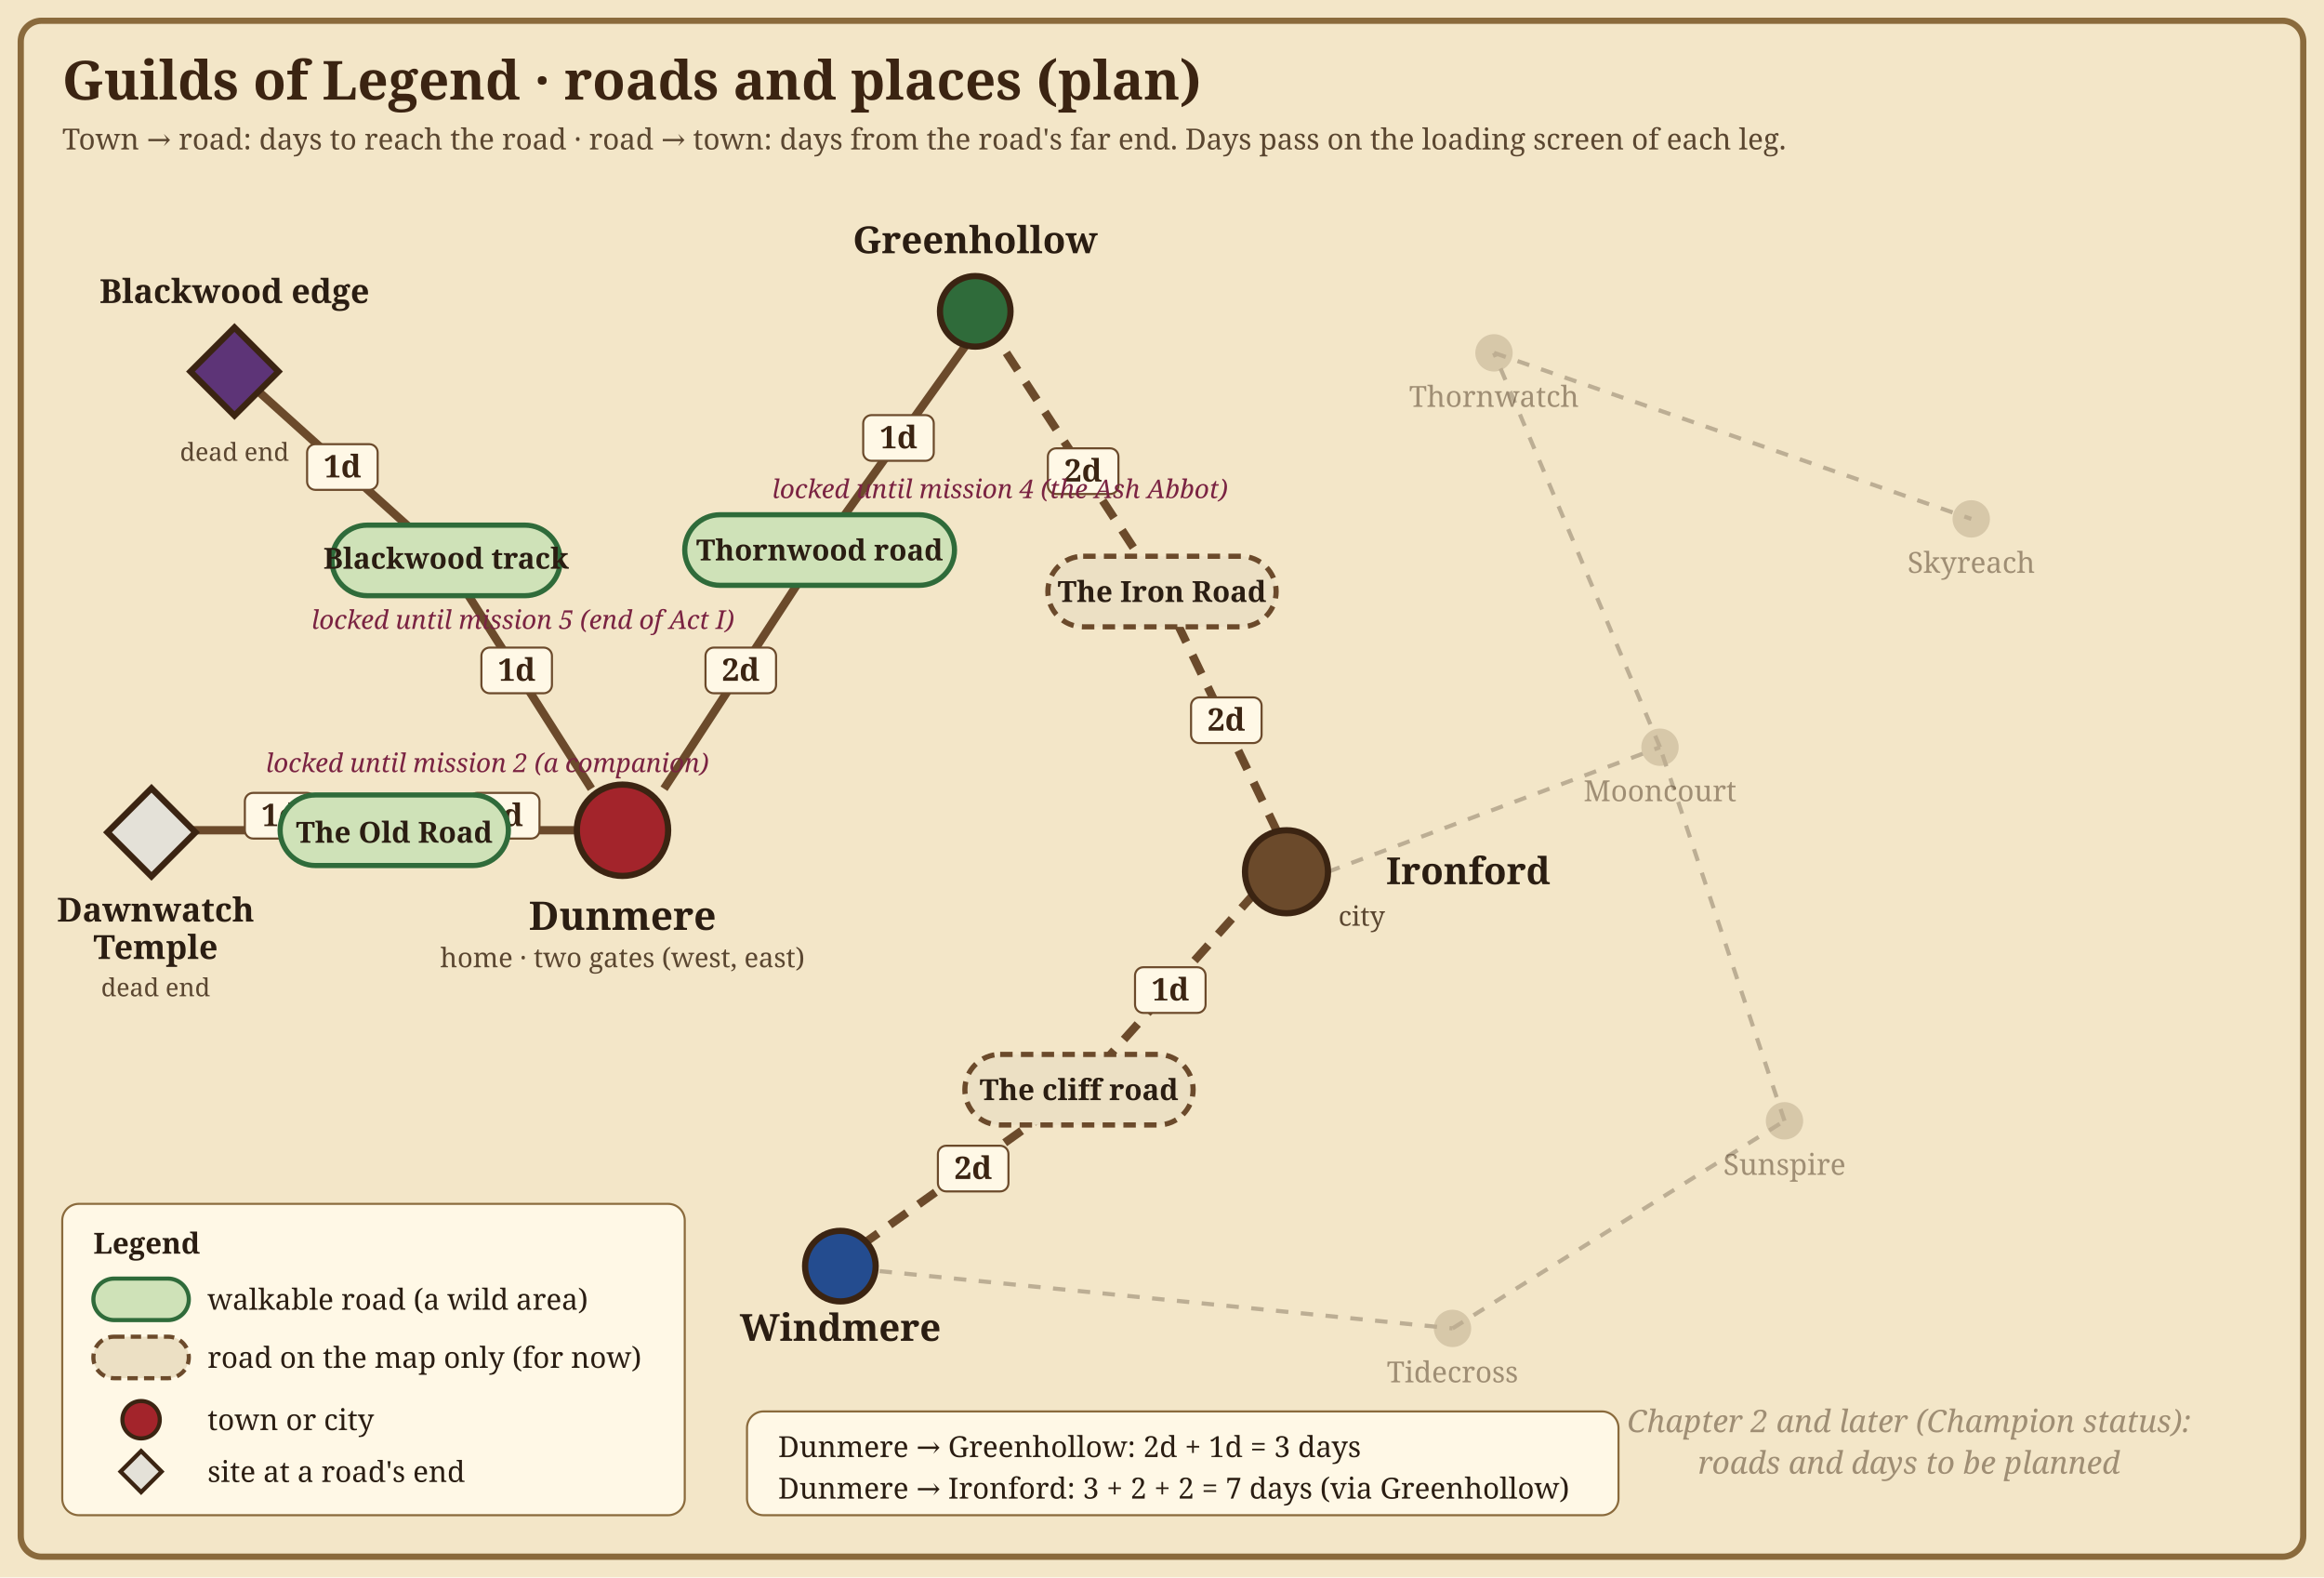
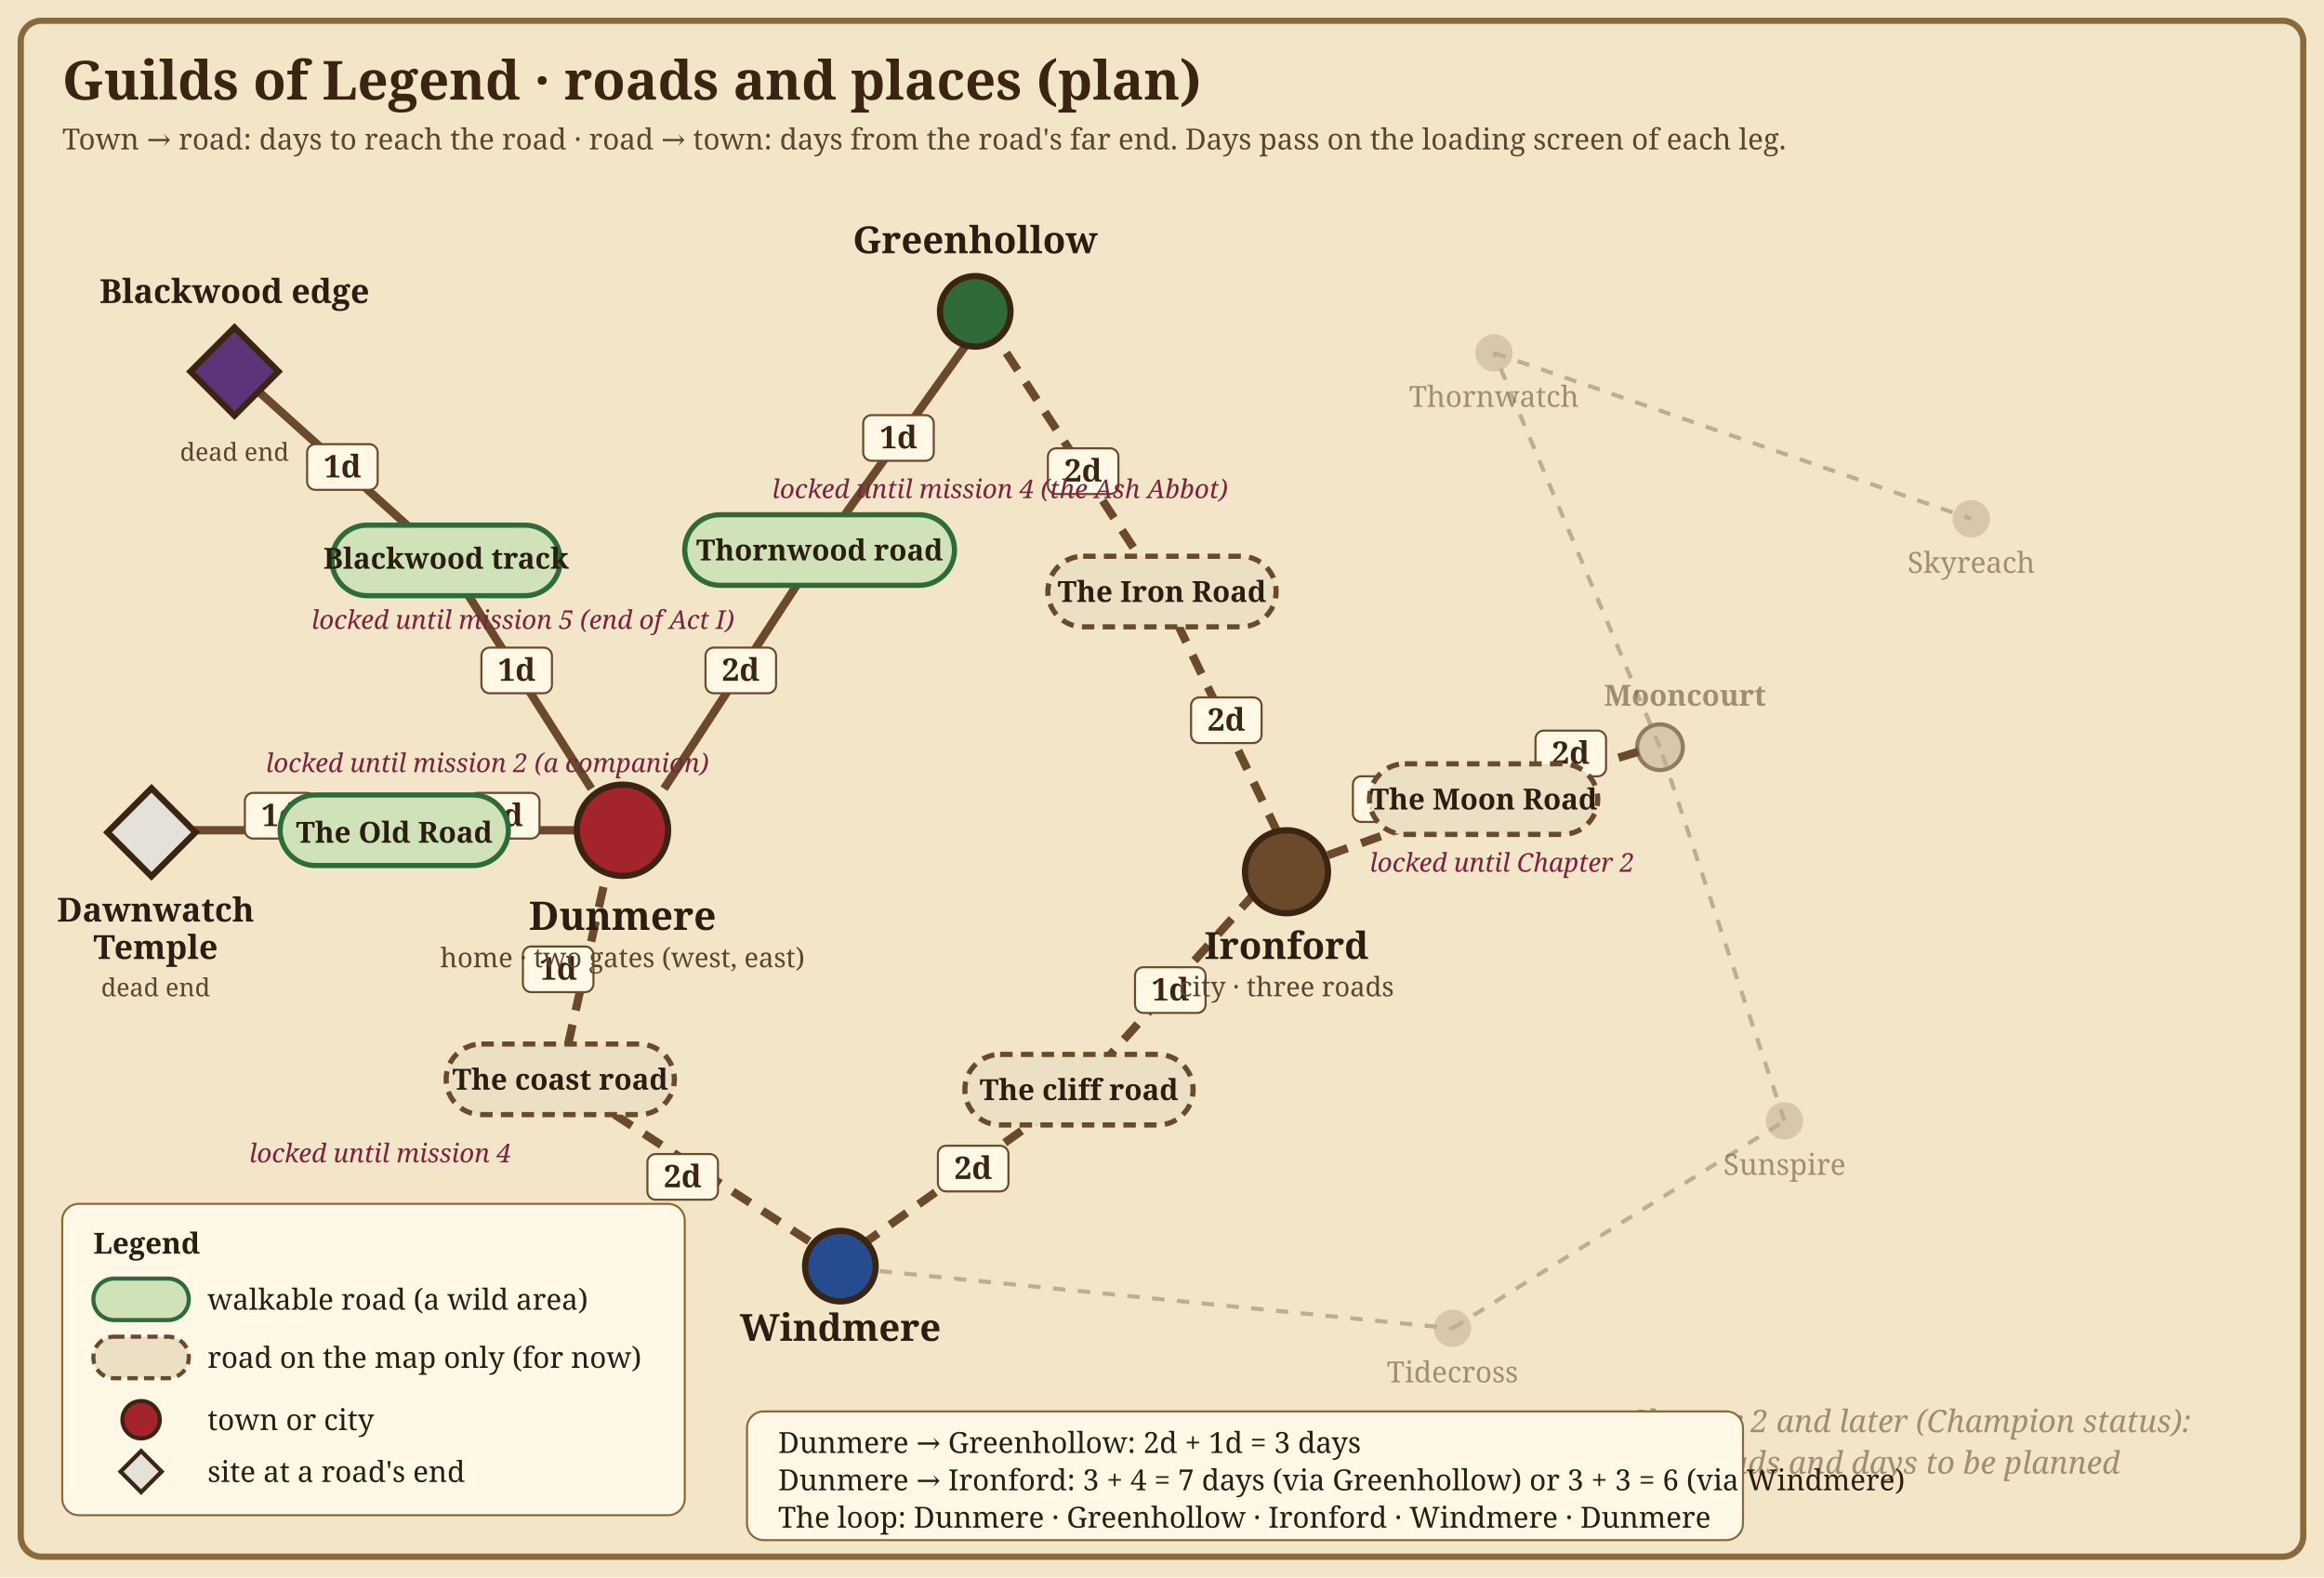
<svg xmlns="http://www.w3.org/2000/svg" viewBox="0 0 1120 760" font-family="Georgia, serif">
  <rect width="1120" height="760" fill="#f3e6c8" />
  <rect x="10" y="10" width="1100" height="740" fill="none" stroke="#8a6a3c" stroke-width="3" rx="10" />
  <text x="30" y="48" font-size="26" font-weight="bold" fill="#3b2412">Guilds of Legend · roads and places (plan)</text>
  <text x="30" y="72" font-size="14" fill="#5a4630">Town → road: days to reach the road · road → town: days from the road's far end. Days pass on the loading screen of each leg.</text>
  <g opacity="0.45" stroke="#7a6a55" stroke-width="2" stroke-dasharray="6 6" fill="none">
    <path d="M400 610 L700 640" />
    <path d="M700 640 L860 540" />
    <path d="M860 540 L800 360" />
    <path d="M800 360 L720 170" />
    <path d="M720 170 L950 250" />
-     <path d="M640 420 L800 360" />
  </g>
  <g opacity="0.55" font-size="14" fill="#5a4630" text-anchor="middle">
    <circle cx="700" cy="640" r="9" fill="#bfae90" />
    <text x="700" y="666">Tidecross</text>
    <circle cx="860" cy="540" r="9" fill="#bfae90" />
    <text x="860" y="566">Sunspire</text>
-     <circle cx="800" cy="360" r="9" fill="#bfae90" />
-     <text x="800" y="386">Mooncourt</text>
+     <circle cx="800" cy="360" r="11" fill="#bfae90" stroke="#3b2412" stroke-width="2" />
+     <text x="812" y="340" font-weight="bold">Mooncourt</text>
    <circle cx="720" cy="170" r="9" fill="#bfae90" />
    <text x="720" y="196">Thornwatch</text>
    <circle cx="950" cy="250" r="9" fill="#bfae90" />
    <text x="950" y="276">Skyreach</text>
    <text x="920" y="690" font-size="15" font-style="italic">Chapter 2 and later (Champion status):</text>
    <text x="920" y="710" font-size="15" font-style="italic">roads and days to be planned</text>
  </g>
  <g stroke="#6b4a2b" stroke-width="4" fill="none">
    <path d="M300 400 L190 400" />
    <path d="M190 400 L80 400" />
    <path d="M285 380 L215 270" />
    <path d="M215 270 L115 180" />
    <path d="M320 380 L395 265" />
    <path d="M395 265 L470 160" />
  </g>
  <g stroke="#6b4a2b" stroke-width="4" fill="none" stroke-dasharray="10 7">
    <path d="M485 170 L560 285" />
    <path d="M560 285 L620 410" />
    <path d="M605 430 L520 525" />
    <path d="M520 525 L415 600" />
+   </g>
+   <g stroke="#6b4a2b" stroke-width="4" fill="none" stroke-dasharray="10 7">
+     <path d="M390 598 L270 520" />
+     <path d="M270 520 L292 422" />
+     <path d="M640 412 L715 385" />
+     <path d="M715 385 L790 362" />
  </g>
  <g font-size="15" font-weight="bold" fill="#3b2412" text-anchor="middle">
    <rect x="226" y="382" width="34" height="22" rx="4" fill="#fff8e6" stroke="#6b4a2b" />
    <text x="243" y="398">1d</text>
    <rect x="118" y="382" width="34" height="22" rx="4" fill="#fff8e6" stroke="#6b4a2b" />
    <text x="135" y="398">1d</text>
    <rect x="232" y="312" width="34" height="22" rx="4" fill="#fff8e6" stroke="#6b4a2b" />
    <text x="249" y="328">1d</text>
    <rect x="148" y="214" width="34" height="22" rx="4" fill="#fff8e6" stroke="#6b4a2b" />
    <text x="165" y="230">1d</text>
    <rect x="340" y="312" width="34" height="22" rx="4" fill="#fff8e6" stroke="#6b4a2b" />
    <text x="357" y="328">2d</text>
    <rect x="416" y="200" width="34" height="22" rx="4" fill="#fff8e6" stroke="#6b4a2b" />
    <text x="433" y="216">1d</text>
    <rect x="505" y="216" width="34" height="22" rx="4" fill="#fff8e6" stroke="#6b4a2b" />
    <text x="522" y="232">2d</text>
    <rect x="574" y="336" width="34" height="22" rx="4" fill="#fff8e6" stroke="#6b4a2b" />
    <text x="591" y="352">2d</text>
    <rect x="547" y="466" width="34" height="22" rx="4" fill="#fff8e6" stroke="#6b4a2b" />
    <text x="564" y="482">1d</text>
    <rect x="452" y="552" width="34" height="22" rx="4" fill="#fff8e6" stroke="#6b4a2b" />
    <text x="469" y="568">2d</text>
+     <rect x="312" y="556" width="34" height="22" rx="4" fill="#fff8e6" stroke="#6b4a2b" />
+     <text x="329" y="572">2d</text>
+     <rect x="252" y="456" width="34" height="22" rx="4" fill="#fff8e6" stroke="#6b4a2b" />
+     <text x="269" y="472">1d</text>
+     <rect x="652" y="374" width="34" height="22" rx="4" fill="#fff8e6" stroke="#6b4a2b" />
+     <text x="669" y="390">2d</text>
+     <rect x="740" y="352" width="34" height="22" rx="4" fill="#fff8e6" stroke="#6b4a2b" />
+     <text x="757" y="368">2d</text>
  </g>
  <g font-size="14" text-anchor="middle" fill="#2a1d12">
    <rect x="135" y="384" width="110" height="34" rx="17" fill="#cfe2b8" stroke="#2f6b3a" stroke-width="2.5" transform="translate(0 -1)" />
    <text x="190" y="406" font-weight="bold">The Old Road</text>
    <rect x="160" y="253" width="110" height="34" rx="17" fill="#cfe2b8" stroke="#2f6b3a" stroke-width="2.5" />
    <text x="215" y="274" font-weight="bold">Blackwood track</text>
    <rect x="330" y="248" width="130" height="34" rx="17" fill="#cfe2b8" stroke="#2f6b3a" stroke-width="2.5" />
    <text x="395" y="270" font-weight="bold">Thornwood road</text>
    <rect x="505" y="268" width="110" height="34" rx="17" fill="#ece0c4" stroke="#6b4a2b" stroke-width="2.5" stroke-dasharray="6 4" />
    <text x="560" y="290" font-weight="bold">The Iron Road</text>
    <rect x="465" y="508" width="110" height="34" rx="17" fill="#ece0c4" stroke="#6b4a2b" stroke-width="2.5" stroke-dasharray="6 4" />
    <text x="520" y="530" font-weight="bold">The cliff road</text>
+     <rect x="215" y="503" width="110" height="34" rx="17" fill="#ece0c4" stroke="#6b4a2b" stroke-width="2.5" stroke-dasharray="6 4" />
+     <text x="270" y="525" font-weight="bold">The coast road</text>
+     <rect x="660" y="368" width="110" height="34" rx="17" fill="#ece0c4" stroke="#6b4a2b" stroke-width="2.5" stroke-dasharray="6 4" />
+     <text x="715" y="390" font-weight="bold">The Moon Road</text>
  </g>
  <g text-anchor="middle" fill="#2a1d12">
    <circle cx="300" cy="400" r="22" fill="#a3242b" stroke="#3b2412" stroke-width="3" />
    <text x="300" y="448" font-size="19" font-weight="bold">Dunmere</text>
    <text x="300" y="466" font-size="13" fill="#5a4630">home · two gates (west, east)</text>
    <circle cx="470" cy="150" r="17" fill="#2f6b3a" stroke="#3b2412" stroke-width="3" />
    <text x="470" y="122" font-size="18" font-weight="bold">Greenhollow</text>
    <circle cx="620" cy="420" r="20" fill="#6b4a2b" stroke="#3b2412" stroke-width="3" />
-     <text x="668" y="426" font-size="18" font-weight="bold" text-anchor="start">Ironford</text>
-     <text x="645" y="446" font-size="13" fill="#5a4630" text-anchor="start">city</text>
+     <text x="620" y="462" font-size="18" font-weight="bold">Ironford</text>
+     <text x="620" y="480" font-size="13" fill="#5a4630">city · three roads</text>
    <circle cx="405" cy="610" r="17" fill="#244c8f" stroke="#3b2412" stroke-width="3" />
    <text x="405" y="646" font-size="18" font-weight="bold">Windmere</text>
    <rect x="58" y="386" width="30" height="30" fill="#e4e1d8" stroke="#3b2412" stroke-width="3" transform="rotate(45 73 401)" />
    <text x="75" y="444" font-size="16" font-weight="bold">Dawnwatch</text>
    <text x="75" y="462" font-size="16" font-weight="bold">Temple</text>
    <text x="75" y="480" font-size="12" fill="#5a4630">dead end</text>
    <rect x="98" y="164" width="30" height="30" fill="#5d3477" stroke="#3b2412" stroke-width="3" transform="rotate(45 113 179)" />
    <text x="113" y="146" font-size="16" font-weight="bold">Blackwood edge</text>
    <text x="113" y="222" font-size="12" fill="#5a4630">dead end</text>
  </g>
  <g font-size="12.5" fill="#7a2342" font-style="italic">
    <text x="128" y="372">locked until mission 2 (a companion)</text>
    <text x="150" y="303">locked until mission 5 (end of Act I)</text>
    <text x="372" y="240">locked until mission 4 (the Ash Abbot)</text>
+     <text x="120" y="560">locked until mission 4</text>
+     <text x="660" y="420">locked until Chapter 2</text>
  </g>
  <g font-size="14" fill="#2a1d12">
    <rect x="30" y="580" width="300" height="150" rx="8" fill="#fff8e6" stroke="#8a6a3c" />
    <text x="45" y="604" font-weight="bold">Legend</text>
    <rect x="45" y="616" width="46" height="20" rx="10" fill="#cfe2b8" stroke="#2f6b3a" stroke-width="2" />
    <text x="100" y="631">walkable road (a wild area)</text>
    <rect x="45" y="644" width="46" height="20" rx="10" fill="#ece0c4" stroke="#6b4a2b" stroke-width="2" stroke-dasharray="5 3" />
    <text x="100" y="659">road on the map only (for now)</text>
    <circle cx="68" cy="684" r="9" fill="#a3242b" stroke="#3b2412" stroke-width="2" />
    <text x="100" y="689">town or city</text>
    <rect x="61" y="702" width="14" height="14" fill="#e4e1d8" stroke="#3b2412" stroke-width="2" transform="rotate(45 68 709)" />
    <text x="100" y="714">site at a road's end</text>
  </g>
  <g font-size="14" fill="#2a1d12">
-     <rect x="360" y="680" width="420" height="50" rx="8" fill="#fff8e6" stroke="#8a6a3c" />
-     <text x="375" y="702">Dunmere → Greenhollow: 2d + 1d = 3 days</text>
-     <text x="375" y="722">Dunmere → Ironford: 3 + 2 + 2 = 7 days (via Greenhollow)</text>
+     <rect x="360" y="680" width="480" height="62" rx="8" fill="#fff8e6" stroke="#8a6a3c" />
+     <text x="375" y="700">Dunmere → Greenhollow: 2d + 1d = 3 days</text>
+     <text x="375" y="718">Dunmere → Ironford: 3 + 4 = 7 days (via Greenhollow) or 3 + 3 = 6 (via Windmere)</text>
+     <text x="375" y="736">The loop: Dunmere · Greenhollow · Ironford · Windmere · Dunmere</text>
  </g>
</svg>
